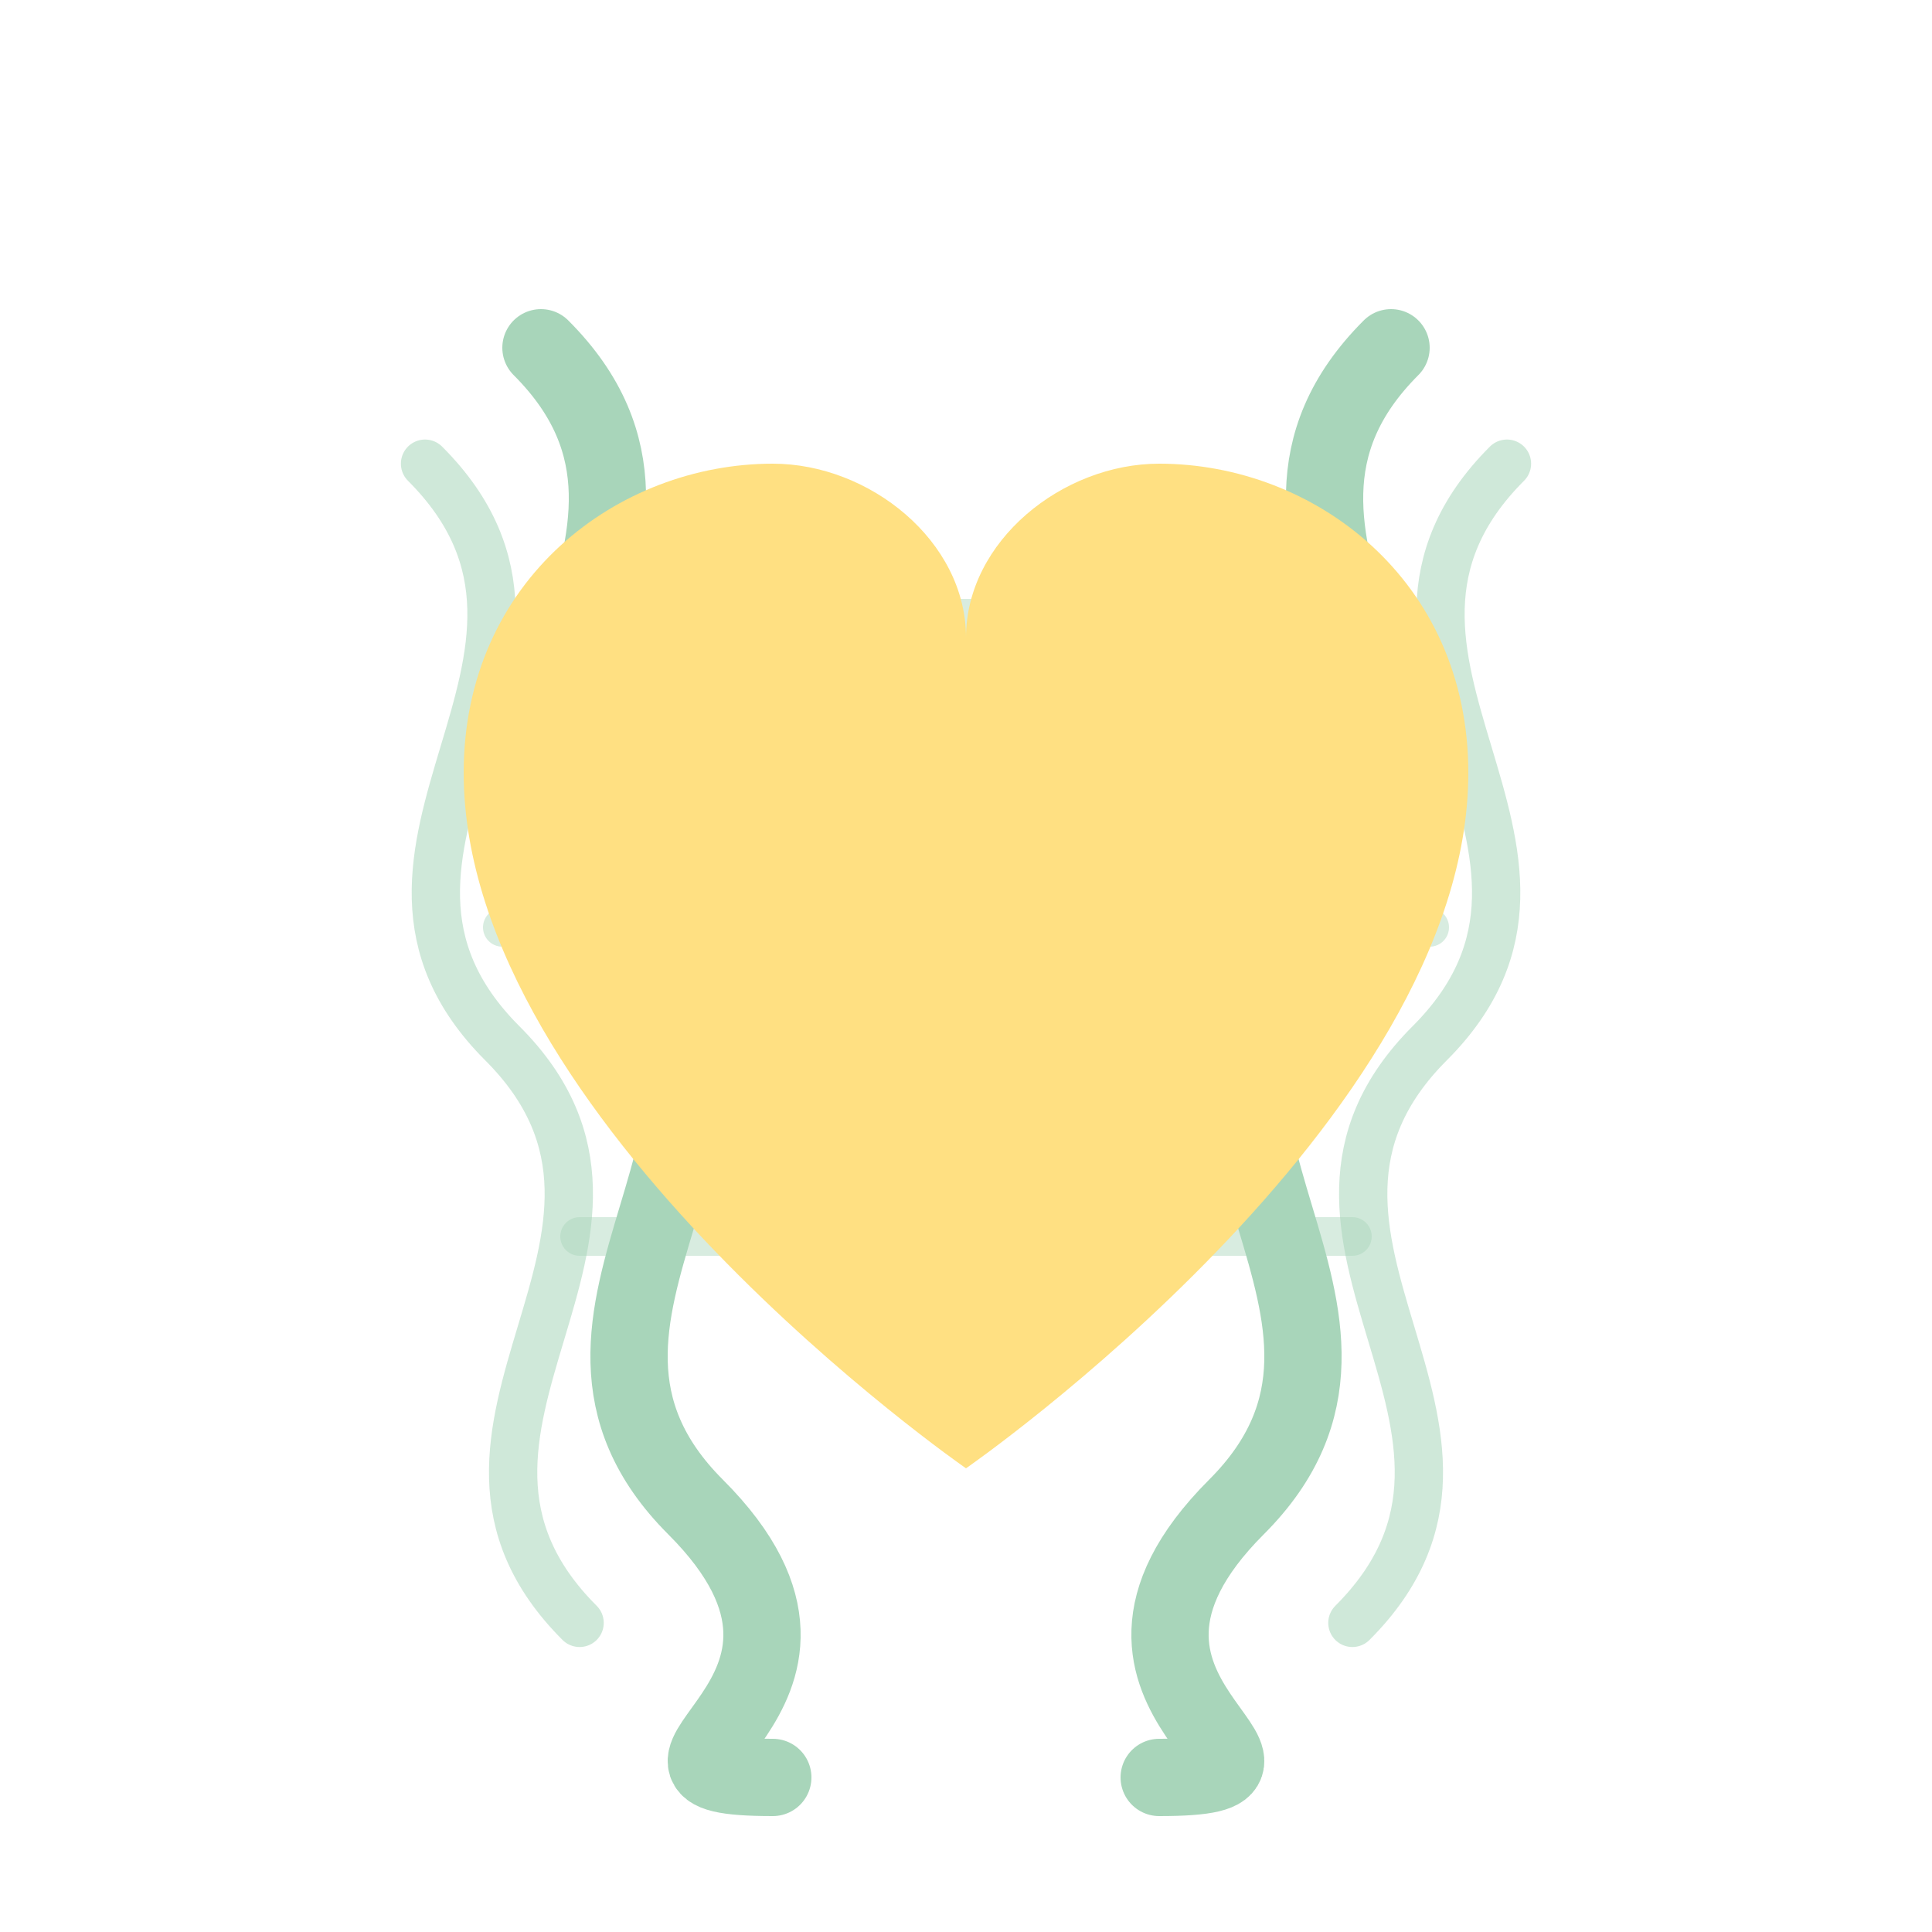
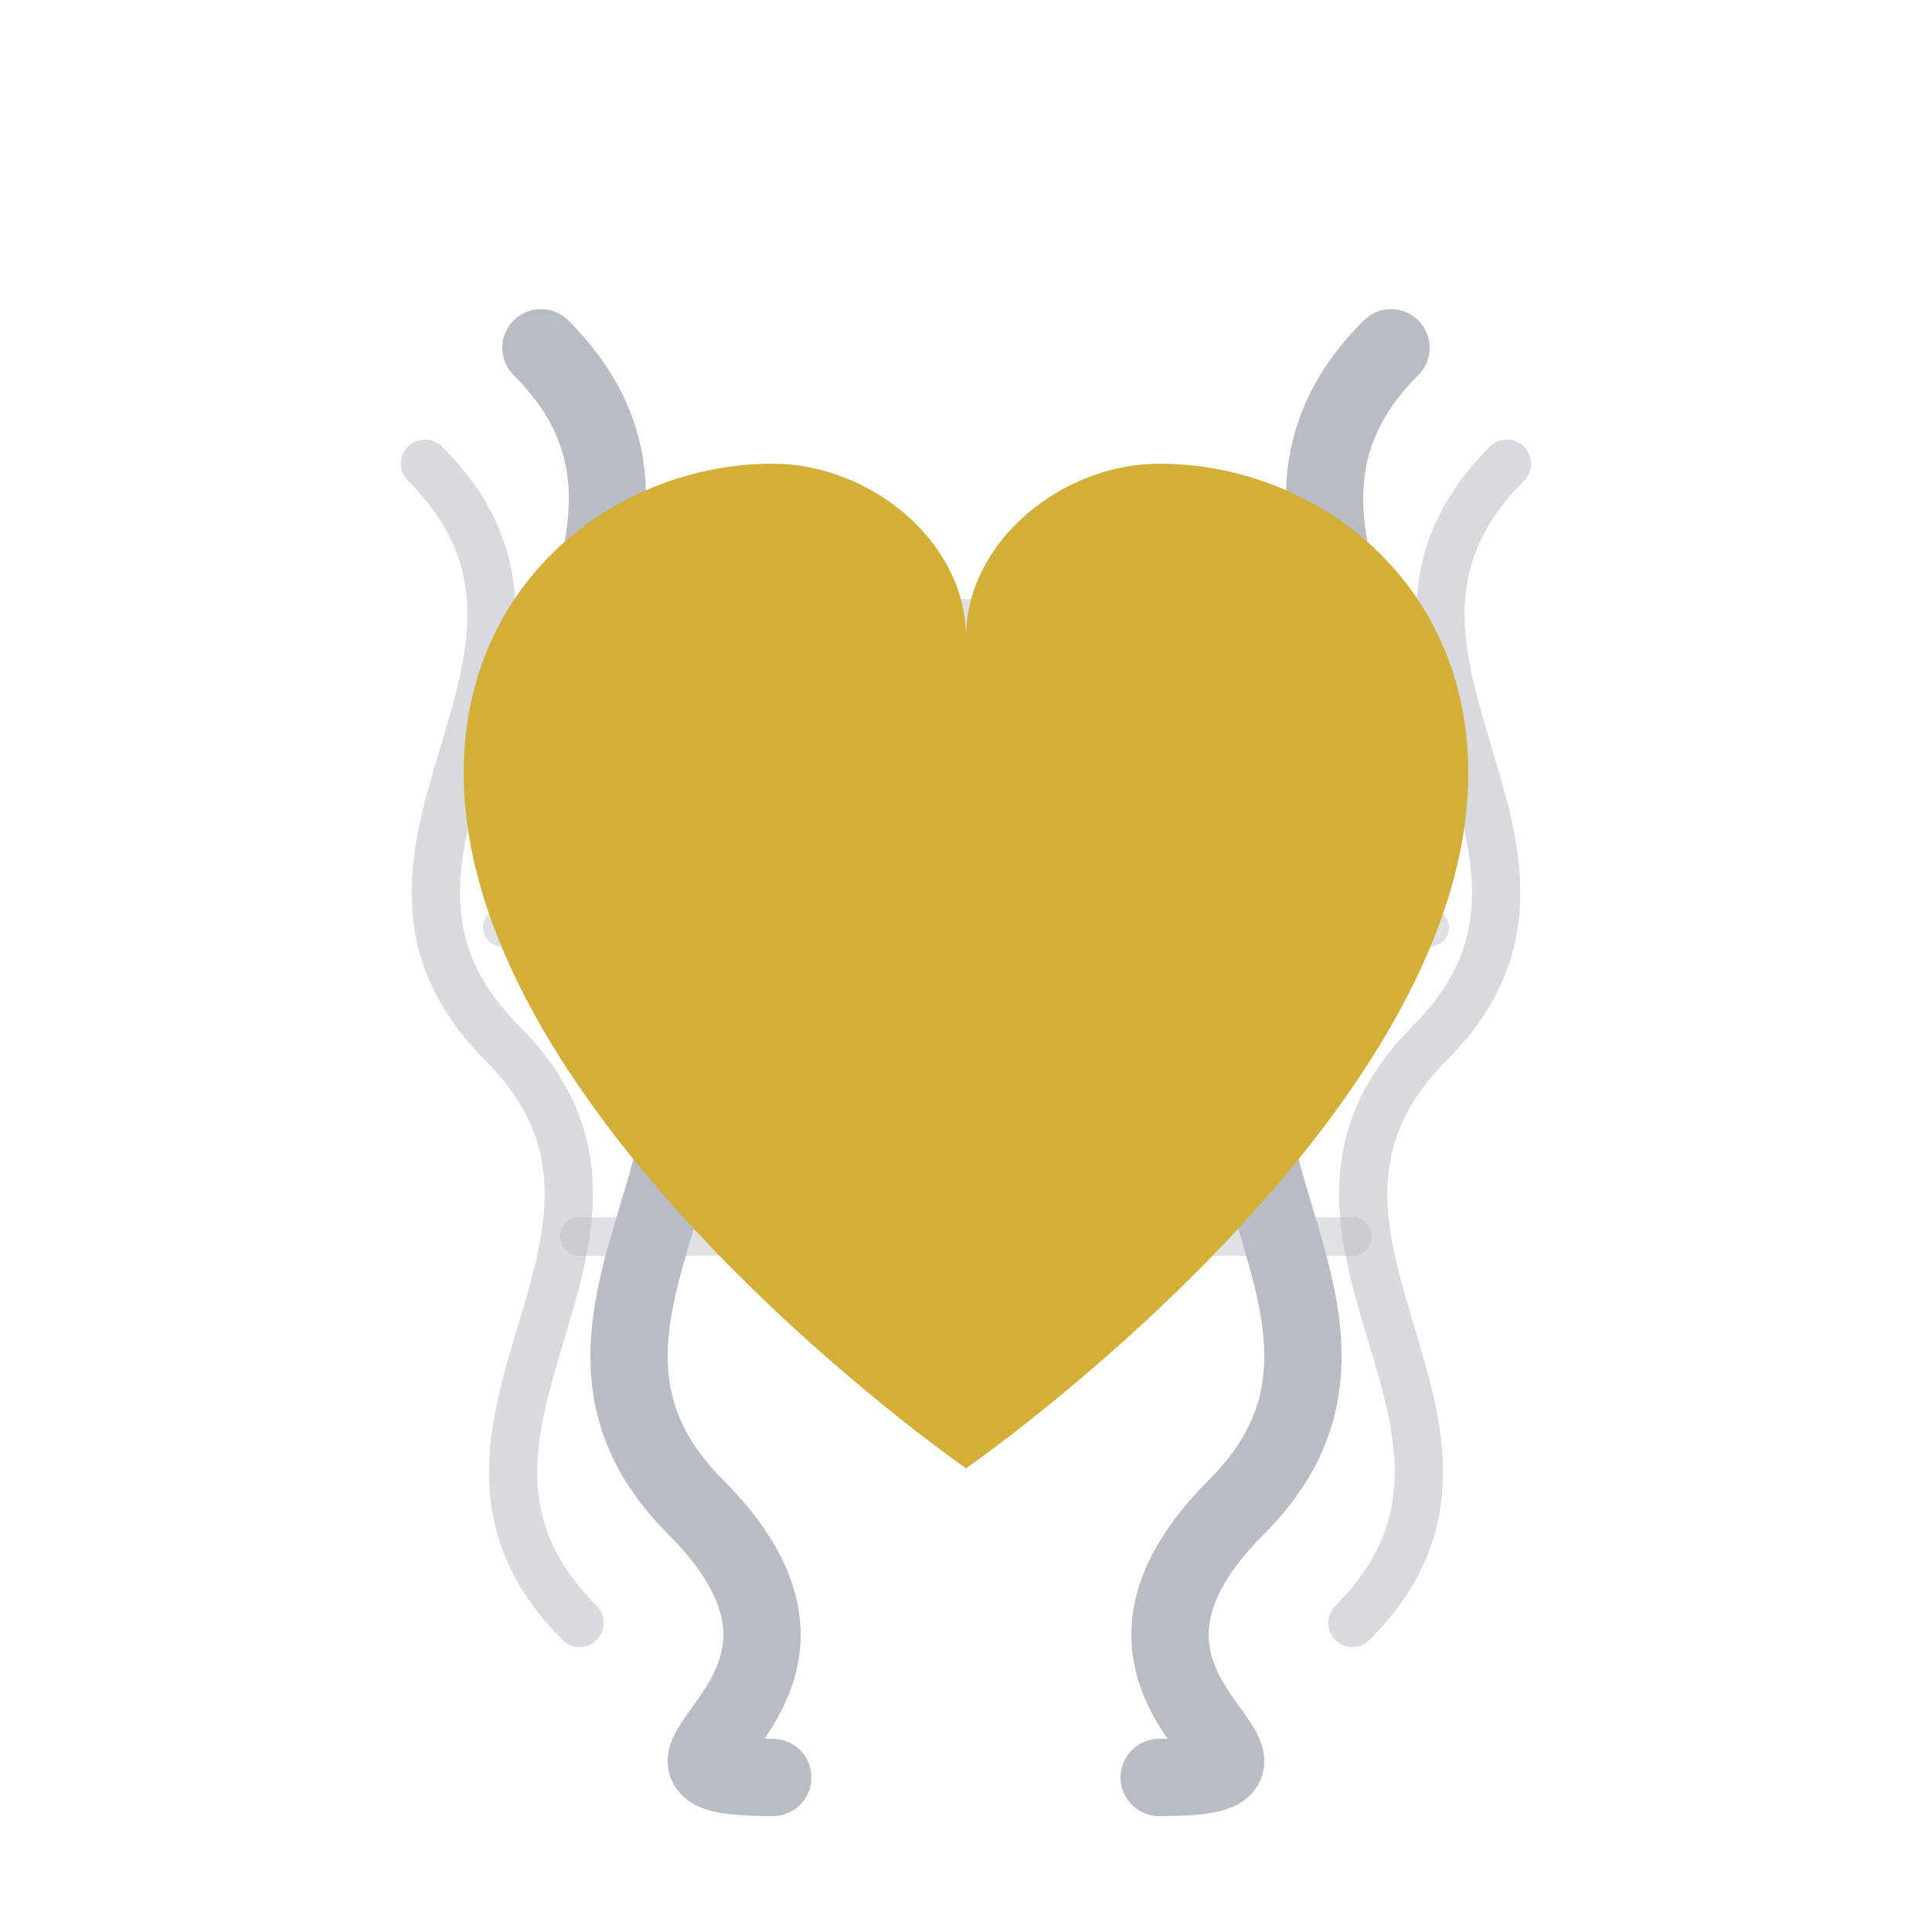
<svg xmlns="http://www.w3.org/2000/svg" viewBox="0 0 100 100" fill="none">
-   <path d="M28 18 C38 28, 22 38, 32 48 C42 58, 26 68, 36 78 C46 88, 30 92, 40 92" stroke="#A8D5BA" stroke-width="4" stroke-linecap="round" />
-   <path d="M22 24 C32 34, 16 44, 26 54 C36 64, 20 74, 30 84" stroke="#A8D5BA" stroke-width="2.5" stroke-linecap="round" opacity="0.55" />
-   <path d="M72 18 C62 28, 78 38, 68 48 C58 58, 74 68, 64 78 C54 88, 70 92, 60 92" stroke="#A8D5BA" stroke-width="4" stroke-linecap="round" />
-   <path d="M78 24 C68 34, 84 44, 74 54 C64 64, 80 74, 70 84" stroke="#A8D5BA" stroke-width="2.5" stroke-linecap="round" opacity="0.55" />
-   <line x1="30" y1="32" x2="70" y2="32" stroke="#A8D5BA" stroke-width="2" opacity="0.45" stroke-linecap="round" />
-   <line x1="26" y1="48" x2="74" y2="48" stroke="#A8D5BA" stroke-width="2" opacity="0.45" stroke-linecap="round" />
-   <line x1="30" y1="64" x2="70" y2="64" stroke="#A8D5BA" stroke-width="2" opacity="0.45" stroke-linecap="round" />
-   <path d="M50 76 C50 76 24 58 24 40 C24 30 32 24 40 24 C45 24 50 28 50 33 C50 28 55 24 60 24 C68 24 76 30 76 40 C76 58 50 76 50 76 Z" fill="#FFE082" />
+   <path d="M28 18 C38 28, 22 38, 32 48 C42 58, 26 68, 36 78 C46 88, 30 92, 40 92" stroke="#B8BCC4" stroke-width="4" stroke-linecap="round" />
+   <path d="M22 24 C32 34, 16 44, 26 54 C36 64, 20 74, 30 84" stroke="#B8BCC4" stroke-width="2.5" stroke-linecap="round" opacity="0.55" />
+   <path d="M72 18 C62 28, 78 38, 68 48 C58 58, 74 68, 64 78 C54 88, 70 92, 60 92" stroke="#B8BCC4" stroke-width="4" stroke-linecap="round" />
+   <path d="M78 24 C68 34, 84 44, 74 54 C64 64, 80 74, 70 84" stroke="#B8BCC4" stroke-width="2.5" stroke-linecap="round" opacity="0.55" />
+   <line x1="30" y1="32" x2="70" y2="32" stroke="#B8BCC4" stroke-width="2" opacity="0.45" stroke-linecap="round" />
+   <line x1="26" y1="48" x2="74" y2="48" stroke="#B8BCC4" stroke-width="2" opacity="0.45" stroke-linecap="round" />
+   <line x1="30" y1="64" x2="70" y2="64" stroke="#B8BCC4" stroke-width="2" opacity="0.45" stroke-linecap="round" />
+   <path d="M50 76 C50 76 24 58 24 40 C24 30 32 24 40 24 C45 24 50 28 50 33 C50 28 55 24 60 24 C68 24 76 30 76 40 C76 58 50 76 50 76 Z" fill="#D4AF37" />
</svg>
